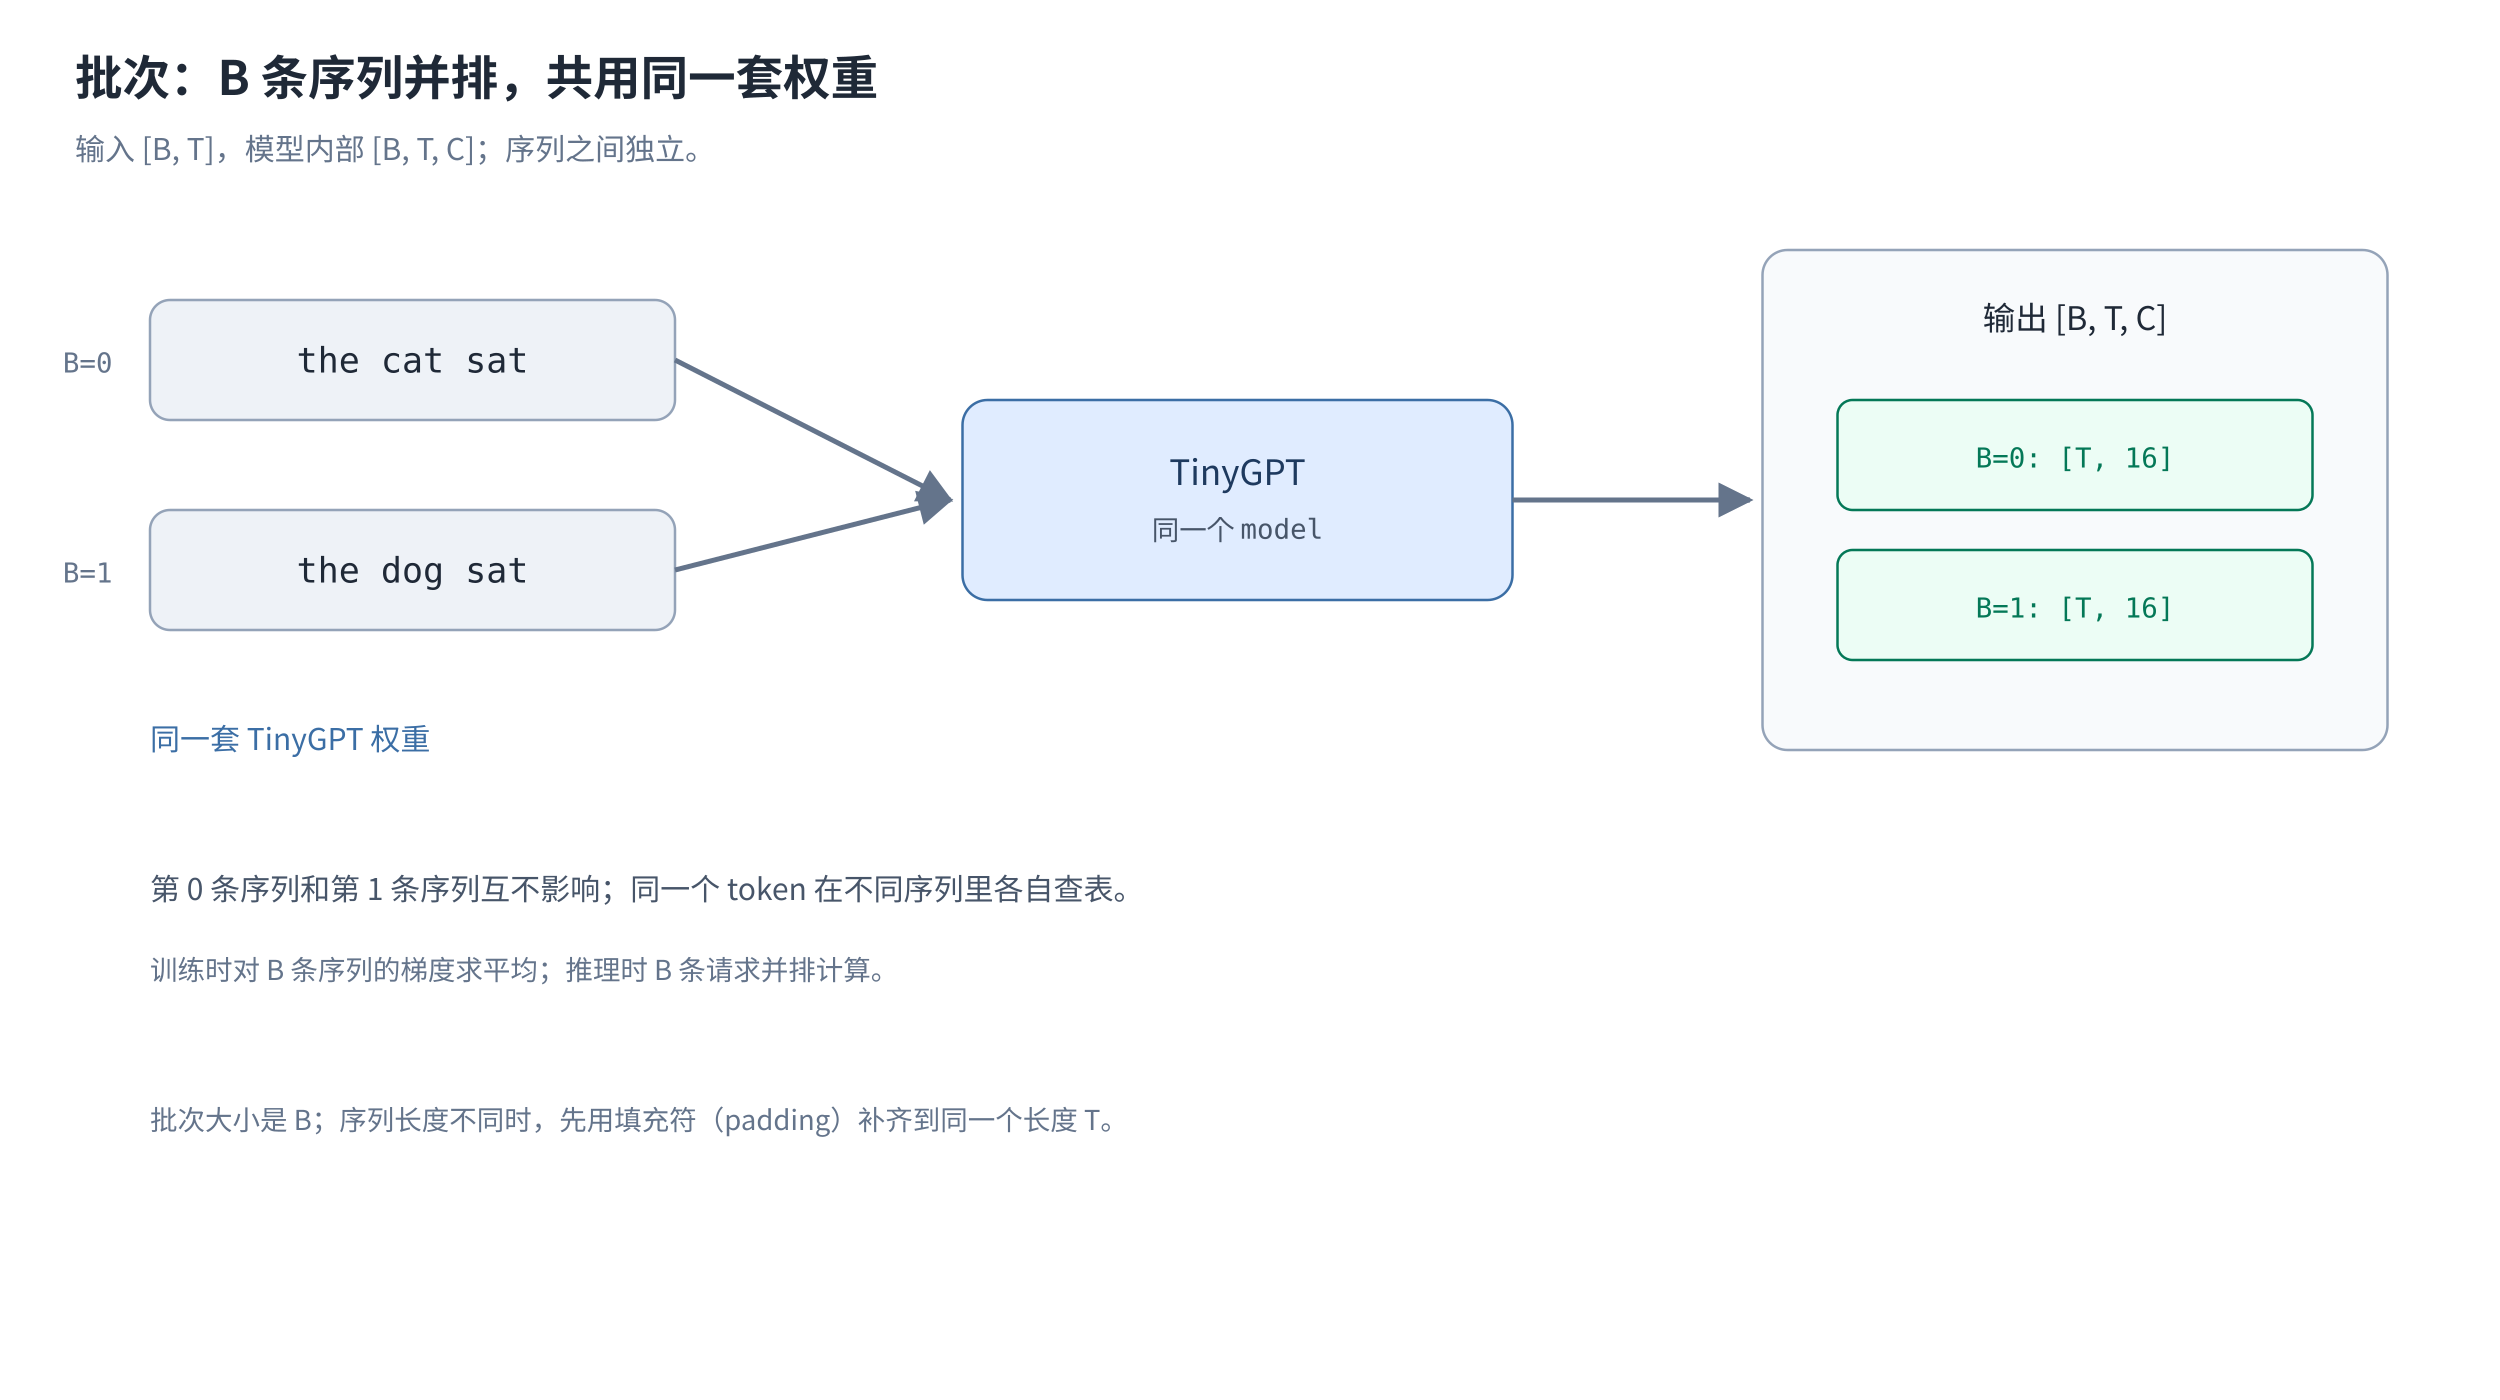
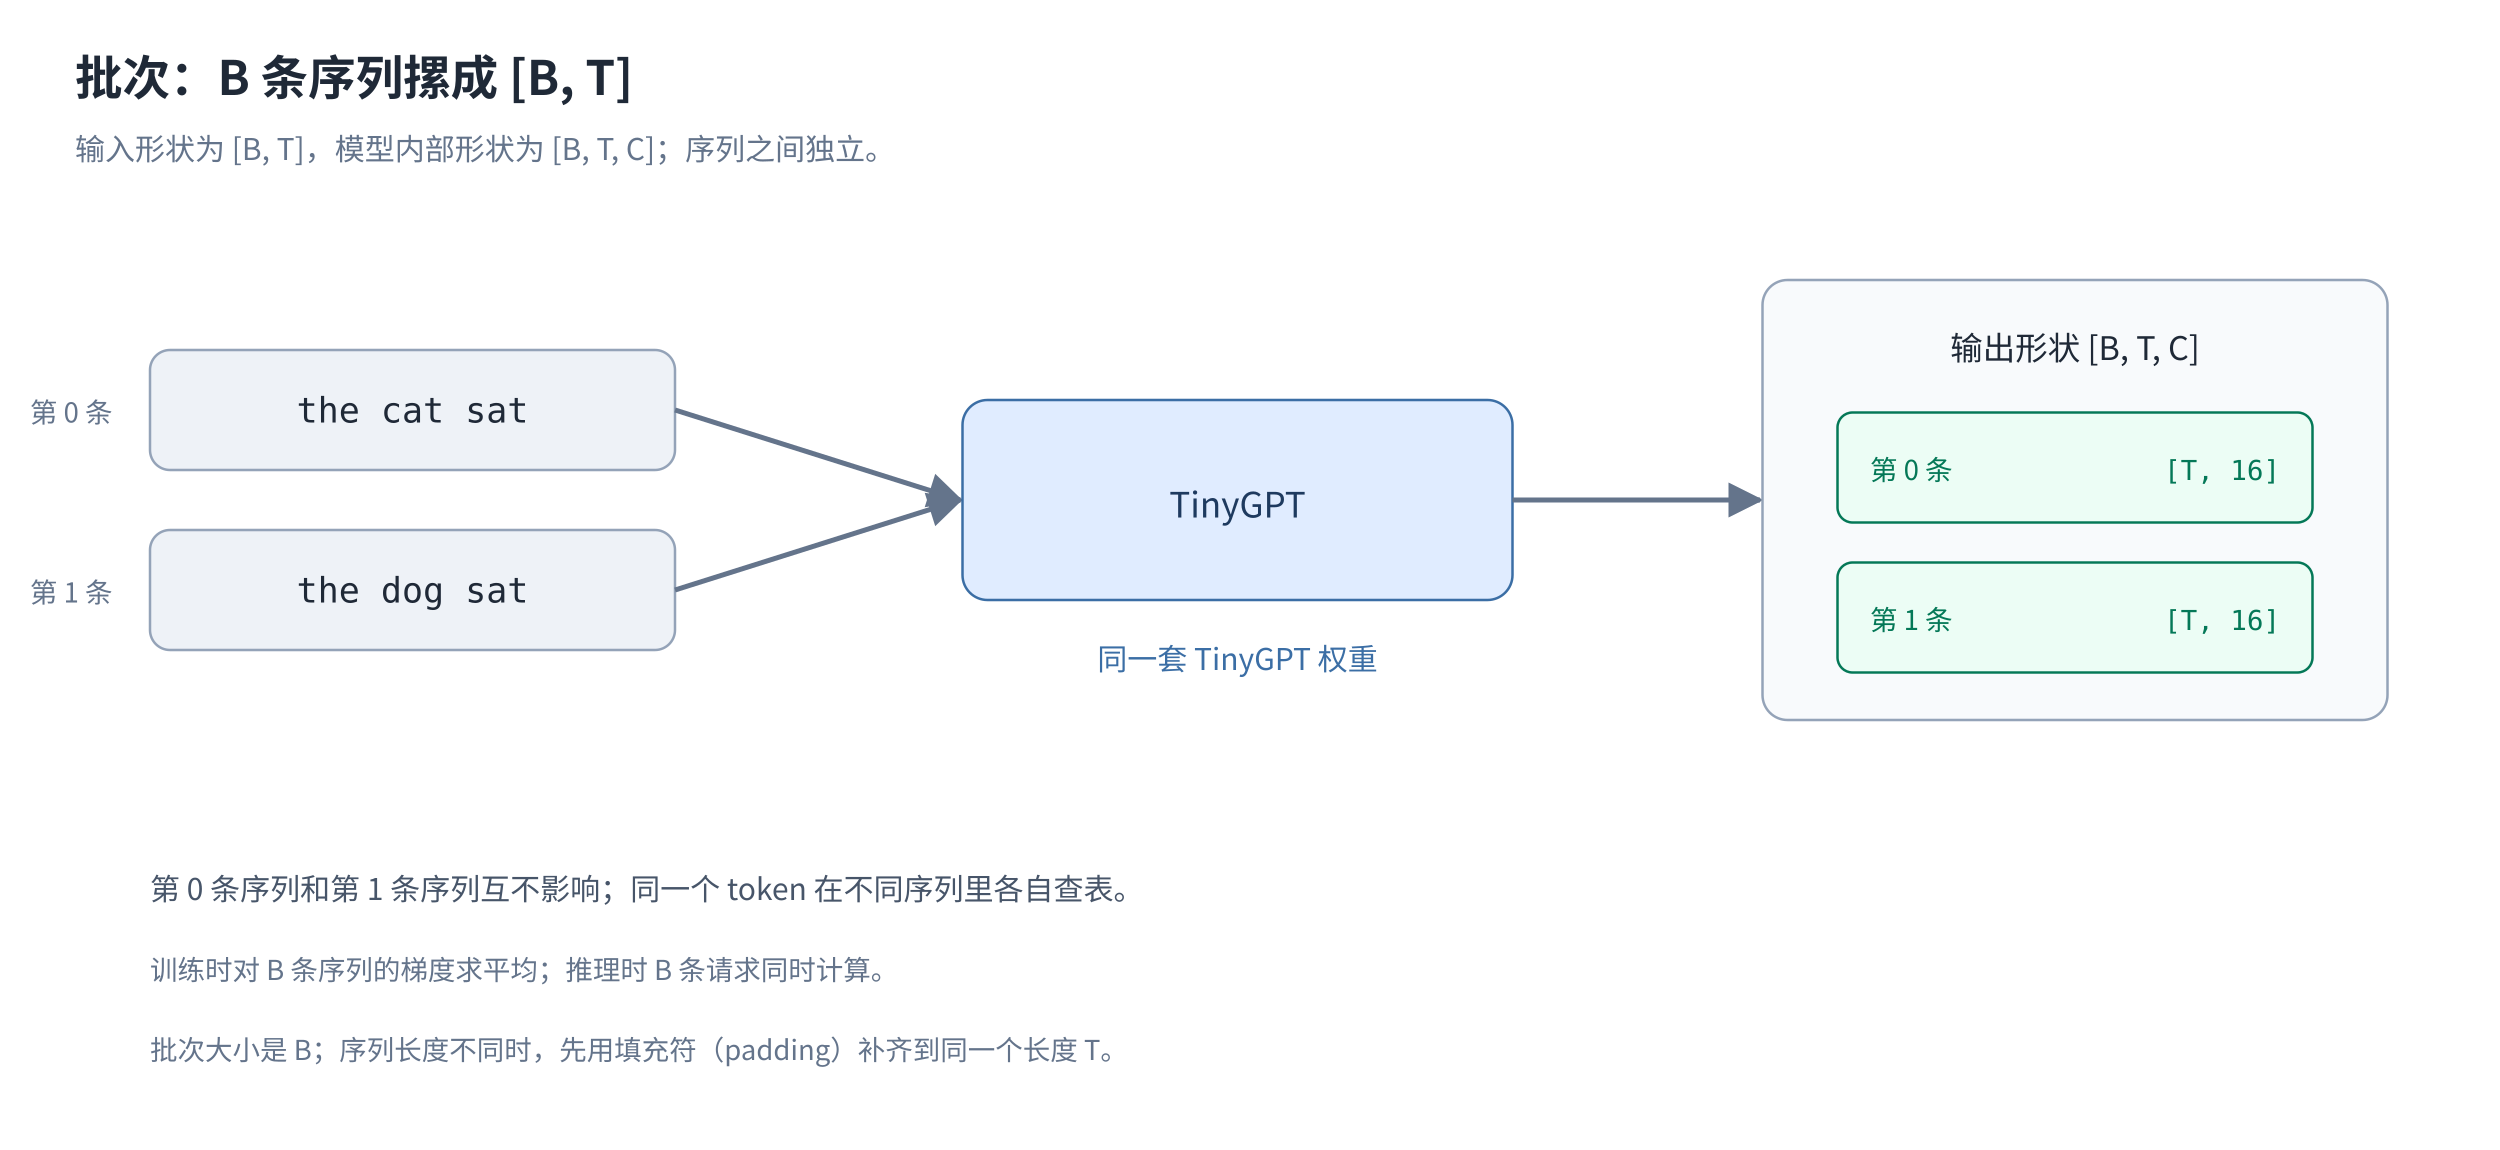
- <svg xmlns="http://www.w3.org/2000/svg" viewBox="0 0 1000 560" role="img" aria-labelledby="title desc">
-   <rect width="1000" height="560" fill="#ffffff" />
-   <text x="30" y="38" font-family="system-ui, 'Noto Sans CJK SC', sans-serif" font-size="19" font-weight="600" fill="#1f2937">批次：B 条序列并排，共用同一套权重</text>
-   <text x="30" y="64" font-family="system-ui, 'Noto Sans CJK SC', sans-serif" font-size="12" fill="#64748b">输入 [B, T]，模型内部 [B, T, C]；序列之间独立。</text>
-   <rect x="60" y="120" width="210" height="48" rx="8" fill="#eef2f7" stroke="#94a3b8" />
-   <text x="165" y="149" text-anchor="middle" font-family="ui-monospace, monospace" font-size="14" fill="#1f2937">the cat sat</text>
-   <text x="45" y="149" text-anchor="end" font-family="ui-monospace, monospace" font-size="11" fill="#64748b">B=0</text>
-   <rect x="60" y="204" width="210" height="48" rx="8" fill="#eef2f7" stroke="#94a3b8" />
-   <text x="165" y="233" text-anchor="middle" font-family="ui-monospace, monospace" font-size="14" fill="#1f2937">the dog sat</text>
-   <text x="45" y="233" text-anchor="end" font-family="ui-monospace, monospace" font-size="11" fill="#64748b">B=1</text>
-   <text x="60" y="300" font-family="system-ui, 'Noto Sans CJK SC', sans-serif" font-size="12" fill="#3b6ea5">同一套 TinyGPT 权重</text>
-   <line x1="270" y1="144" x2="380" y2="200" stroke="#64748b" stroke-width="2" marker-end="url(#arrow)" />
-   <line x1="270" y1="228" x2="380" y2="200" stroke="#64748b" stroke-width="2" marker-end="url(#arrow)" />
+ <svg xmlns="http://www.w3.org/2000/svg" viewBox="0 0 1000 460" role="img" aria-labelledby="title desc">
+   <rect width="1000" height="460" fill="#ffffff" />
+   <text x="30" y="38" font-family="system-ui, 'Noto Sans CJK SC', sans-serif" font-size="19" font-weight="600" fill="#1f2937">批次：B 条序列摞成 [B, T]</text>
+   <text x="30" y="64" font-family="system-ui, 'Noto Sans CJK SC', sans-serif" font-size="12" fill="#64748b">输入形状为 [B, T]，模型内部形状为 [B, T, C]；序列之间独立。</text>
+   <rect x="60" y="140" width="210" height="48" rx="8" fill="#eef2f7" stroke="#94a3b8" />
+   <text x="165" y="169" text-anchor="middle" font-family="ui-monospace, monospace" font-size="14" fill="#1f2937">the cat sat</text>
+   <text x="45" y="169" text-anchor="end" font-family="system-ui, 'Noto Sans CJK SC', sans-serif" font-size="11" fill="#64748b">第 0 条</text>
+   <rect x="60" y="212" width="210" height="48" rx="8" fill="#eef2f7" stroke="#94a3b8" />
+   <text x="165" y="241" text-anchor="middle" font-family="ui-monospace, monospace" font-size="14" fill="#1f2937">the dog sat</text>
+   <text x="45" y="241" text-anchor="end" font-family="system-ui, 'Noto Sans CJK SC', sans-serif" font-size="11" fill="#64748b">第 1 条</text>
+   <line x1="270" y1="164" x2="384" y2="200" stroke="#64748b" stroke-width="2" marker-end="url(#arrow)" />
+   <line x1="270" y1="236" x2="384" y2="200" stroke="#64748b" stroke-width="2" marker-end="url(#arrow)" />
  <rect x="385" y="160" width="220" height="80" rx="10" fill="#e0ecff" stroke="#3b6ea5" />
-   <text x="495" y="194" text-anchor="middle" font-family="system-ui, 'Noto Sans CJK SC', sans-serif" font-size="14" fill="#1e3a5f">TinyGPT</text>
-   <text x="495" y="216" text-anchor="middle" font-family="ui-monospace, monospace" font-size="11" fill="#475569">同一个 model</text>
-   <line x1="605" y1="200" x2="700" y2="200" stroke="#64748b" stroke-width="2" marker-end="url(#arrow)" />
-   <rect x="705" y="100" width="250" height="200" rx="10" fill="#f8fafc" stroke="#94a3b8" />
-   <text x="830" y="132" text-anchor="middle" font-family="system-ui, 'Noto Sans CJK SC', sans-serif" font-size="13" fill="#1f2937">输出 [B, T, C]</text>
-   <rect x="735" y="160" width="190" height="44" rx="6" fill="#ecfdf5" stroke="#047857" />
-   <text x="830" y="187" text-anchor="middle" font-family="ui-monospace, monospace" font-size="11" fill="#047857">B=0: [T, 16]</text>
-   <rect x="735" y="220" width="190" height="44" rx="6" fill="#ecfdf5" stroke="#047857" />
-   <text x="830" y="247" text-anchor="middle" font-family="ui-monospace, monospace" font-size="11" fill="#047857">B=1: [T, 16]</text>
+   <text x="495" y="207" text-anchor="middle" font-family="system-ui, 'Noto Sans CJK SC', sans-serif" font-size="14" fill="#1e3a5f">TinyGPT</text>
+   <text x="495" y="268" text-anchor="middle" font-family="system-ui, 'Noto Sans CJK SC', sans-serif" font-size="12" fill="#3b6ea5">同一套 TinyGPT 权重</text>
+   <line x1="605" y1="200" x2="704" y2="200" stroke="#64748b" stroke-width="2" marker-end="url(#arrow)" />
+   <rect x="705" y="112" width="250" height="176" rx="10" fill="#f8fafc" stroke="#94a3b8" />
+   <text x="830" y="144" text-anchor="middle" font-family="system-ui, 'Noto Sans CJK SC', sans-serif" font-size="13" fill="#1f2937">输出形状 [B, T, C]</text>
+   <rect x="735" y="165" width="190" height="44" rx="6" fill="#ecfdf5" stroke="#047857" />
+   <text x="748" y="192" font-family="system-ui, 'Noto Sans CJK SC', sans-serif" font-size="11" fill="#047857">第 0 条</text>
+   <text x="912" y="192" text-anchor="end" font-family="ui-monospace, monospace" font-size="11" fill="#047857">[T, 16]</text>
+   <rect x="735" y="225" width="190" height="44" rx="6" fill="#ecfdf5" stroke="#047857" />
+   <text x="748" y="252" font-family="system-ui, 'Noto Sans CJK SC', sans-serif" font-size="11" fill="#047857">第 1 条</text>
+   <text x="912" y="252" text-anchor="end" font-family="ui-monospace, monospace" font-size="11" fill="#047857">[T, 16]</text>
  <text x="60" y="360" font-family="system-ui, 'Noto Sans CJK SC', sans-serif" font-size="12" fill="#475569">第 0 条序列和第 1 条序列互不影响；同一个 token 在不同序列里各自查表。</text>
-   <text x="60" y="392" font-family="system-ui, 'Noto Sans CJK SC', sans-serif" font-size="11" fill="#64748b">训练时对 B 条序列的梯度求平均；推理时 B 条请求并排计算。</text>
-   <text x="60" y="452" font-family="system-ui, 'Noto Sans CJK SC', sans-serif" font-size="11" fill="#64748b">批次大小是 B；序列长度不同时，先用填充符（padding）补齐到同一个长度 T。</text>
+   <text x="60" y="392" font-family="system-ui, 'Noto Sans CJK SC', sans-serif" font-size="11" fill="#64748b">训练时对 B 条序列的梯度求平均；推理时 B 条请求同时计算。</text>
+   <text x="60" y="424" font-family="system-ui, 'Noto Sans CJK SC', sans-serif" font-size="11" fill="#64748b">批次大小是 B；序列长度不同时，先用填充符（padding）补齐到同一个长度 T。</text>
  <defs>
    <marker id="arrow" viewBox="0 0 10 10" refX="9" refY="5" markerWidth="7" markerHeight="7" orient="auto-start-reverse">
      <path d="M 0 0 L 10 5 L 0 10 z" fill="#64748b" />
    </marker>
  </defs>
</svg>
